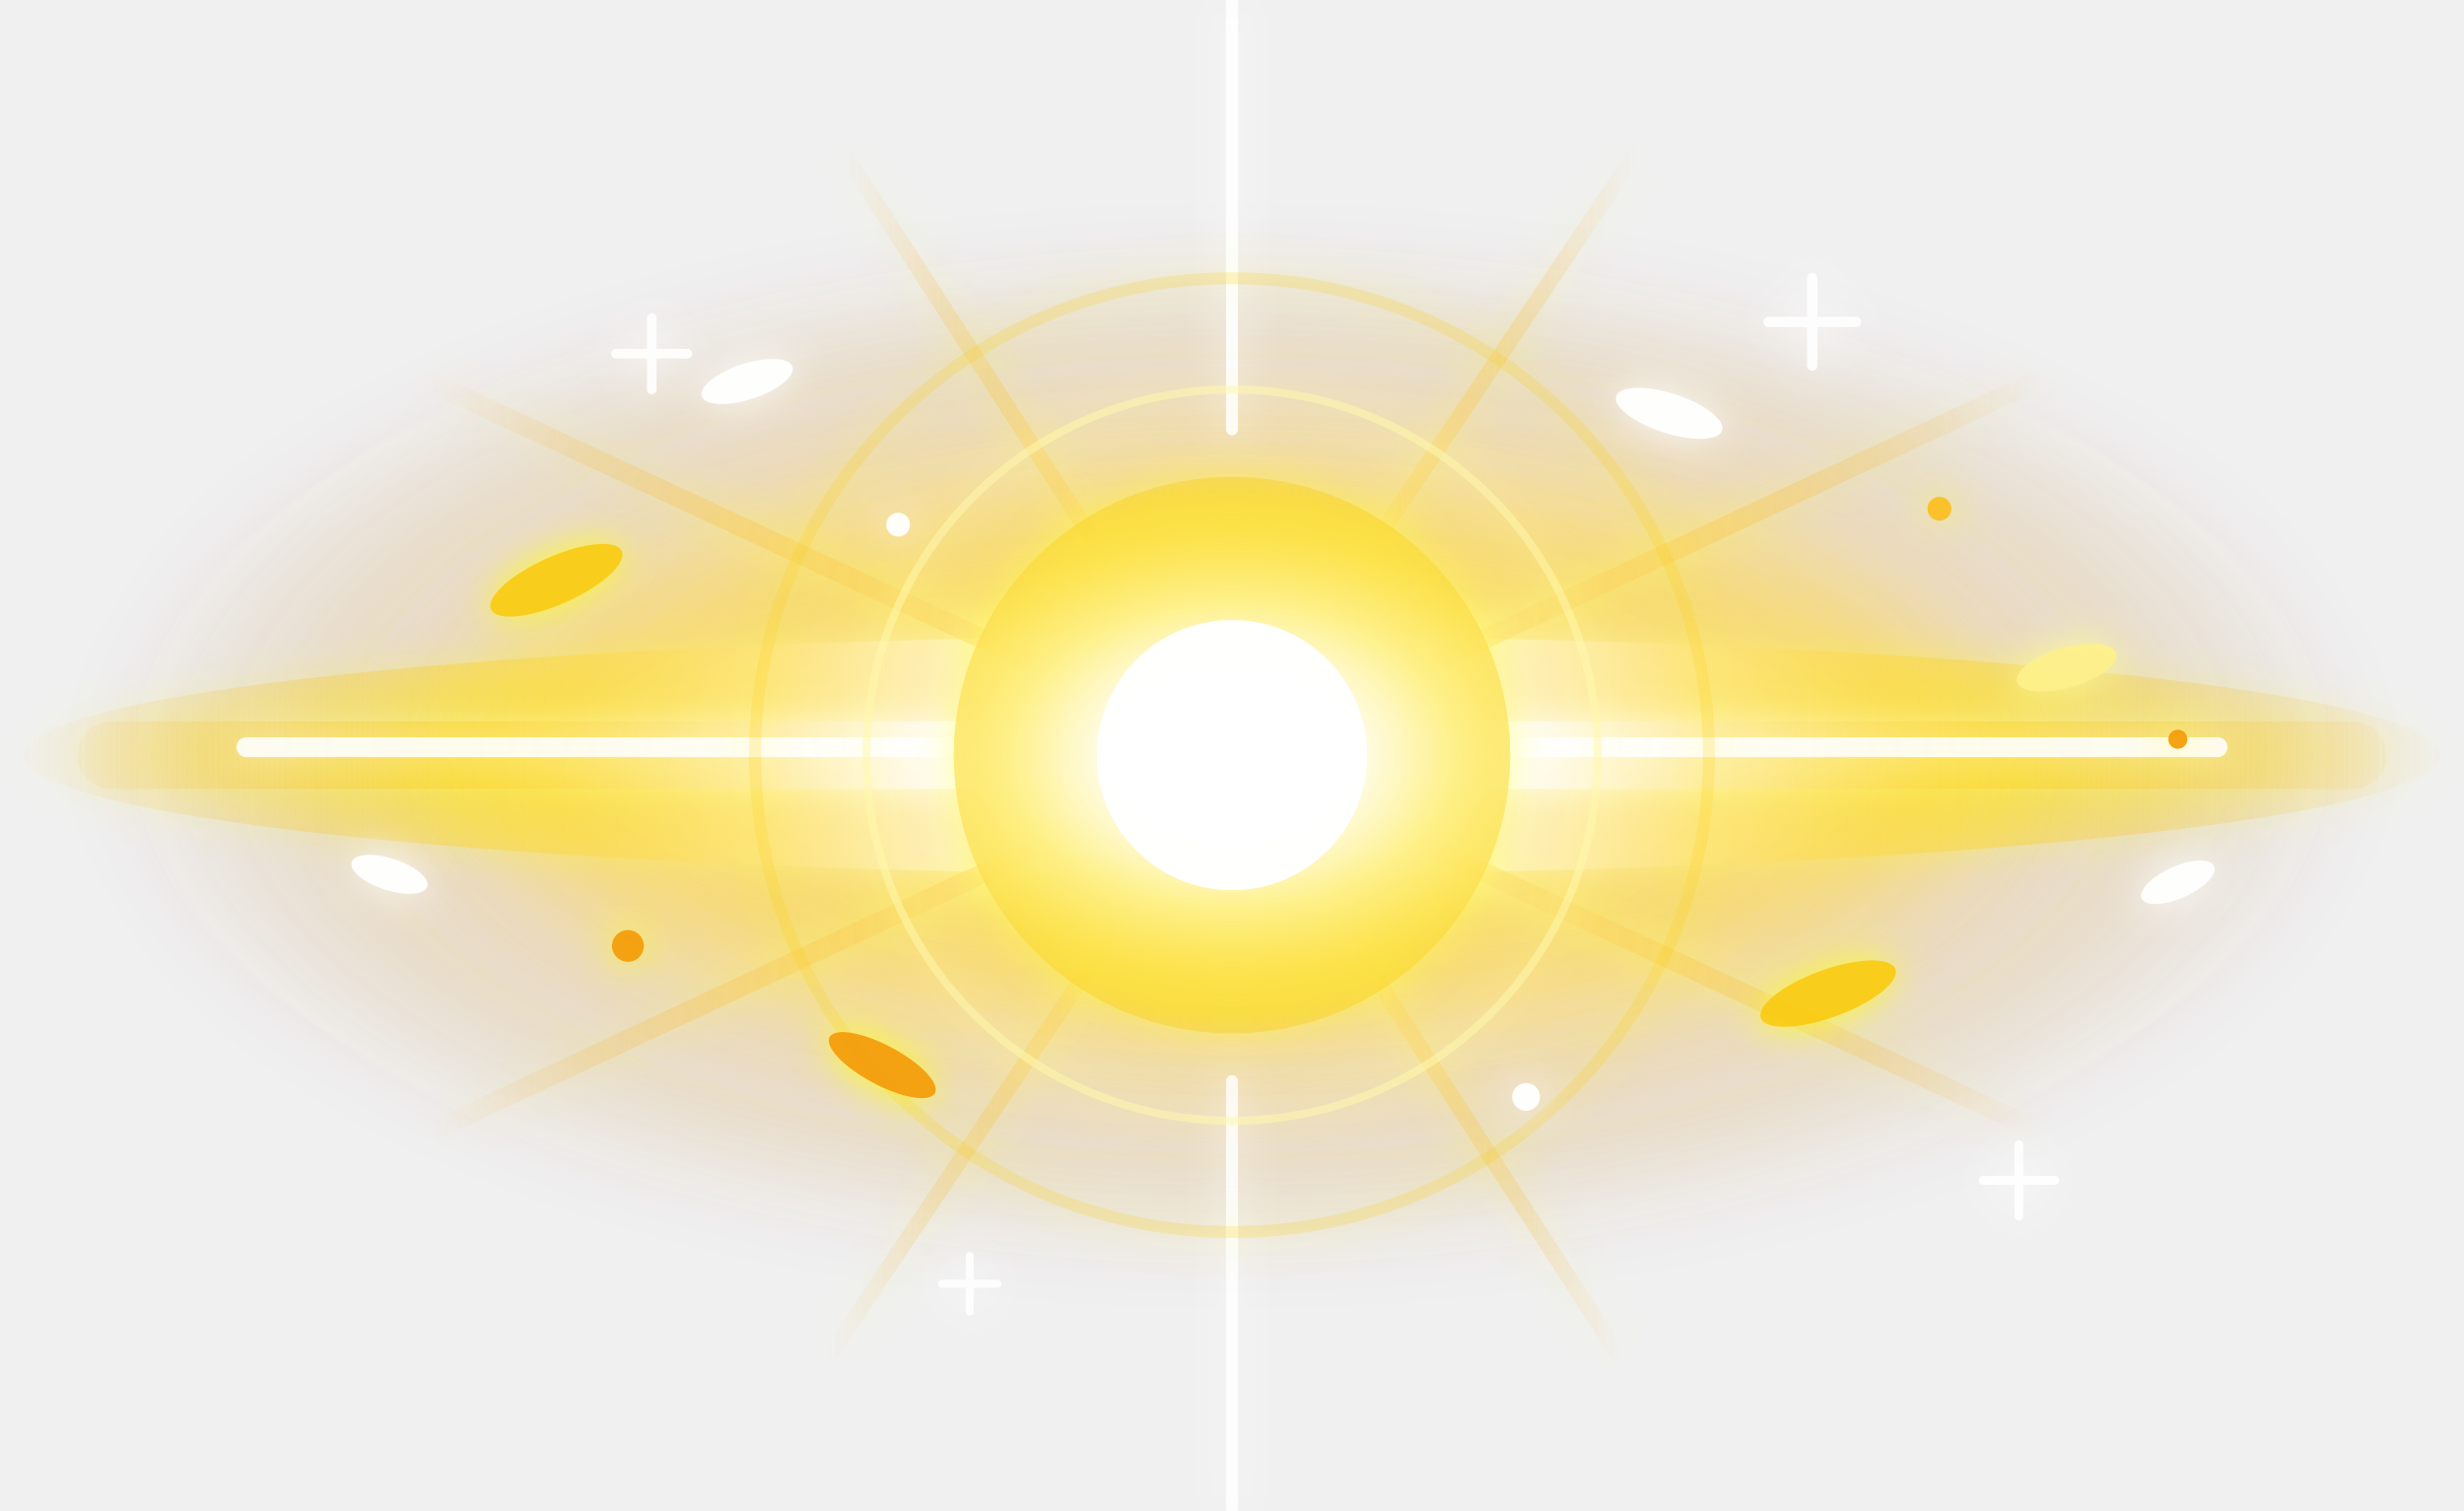
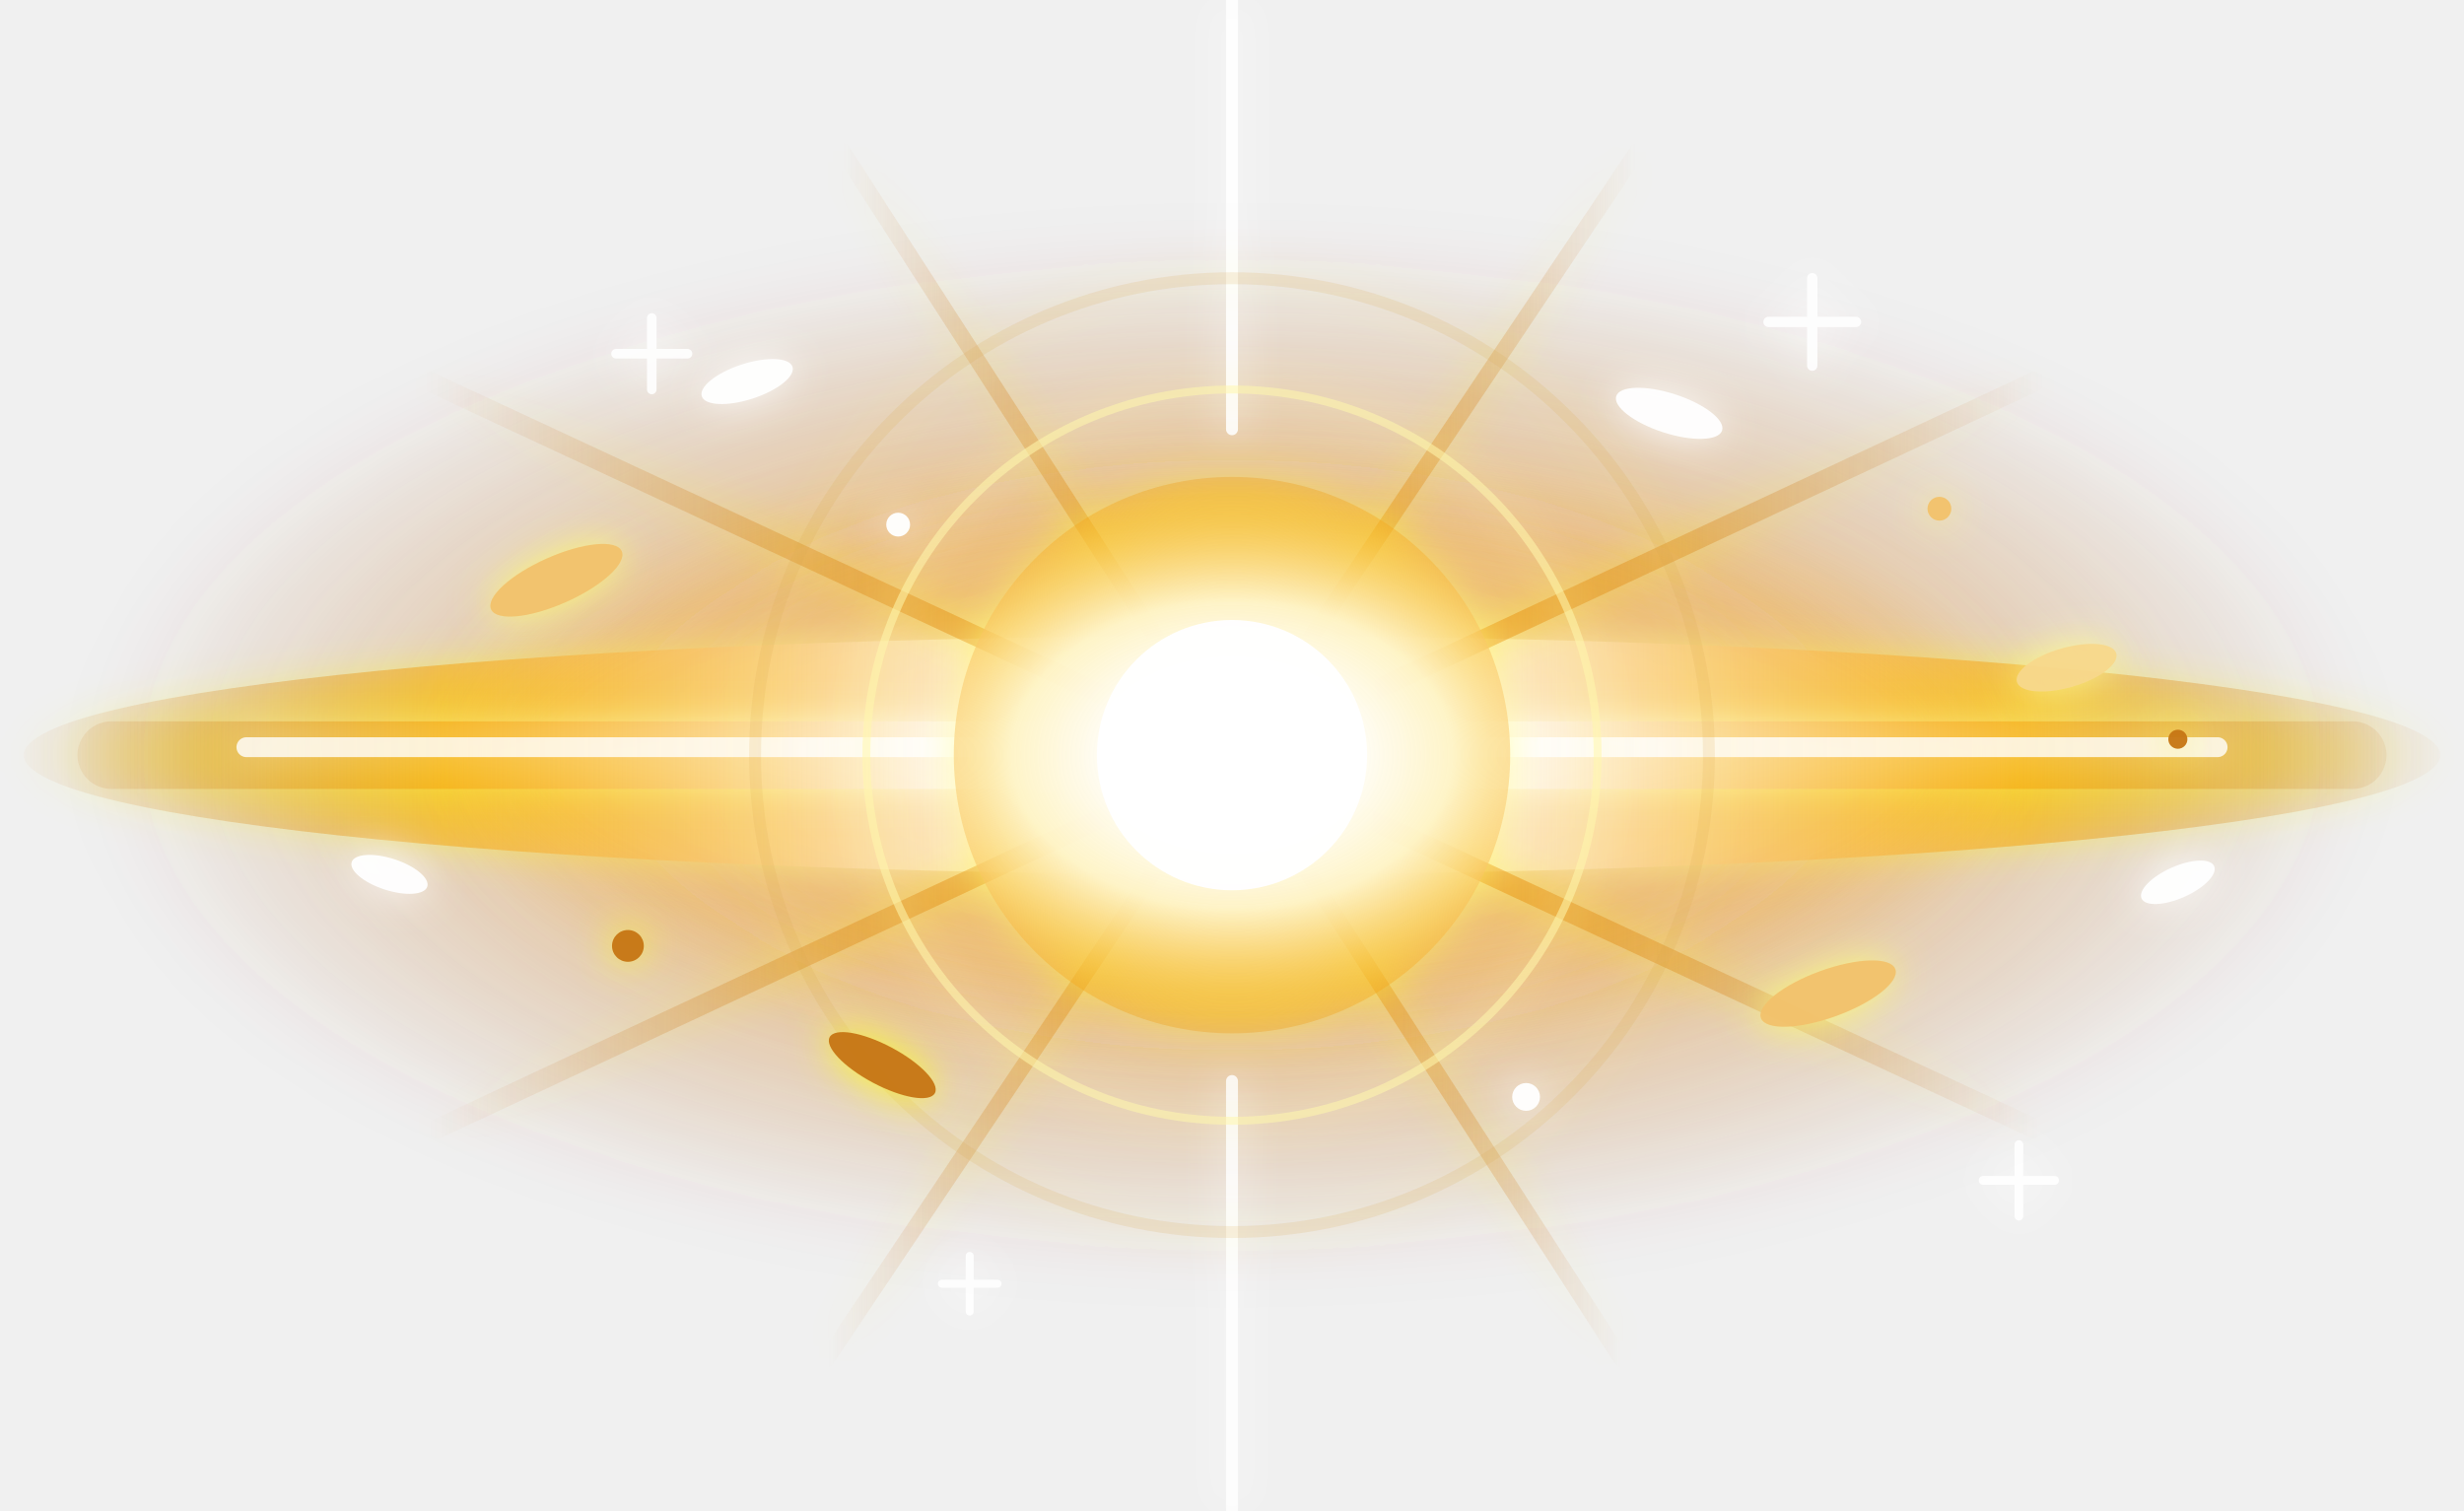
<svg xmlns="http://www.w3.org/2000/svg" viewBox="0 0 620 380" fill="none">
  <defs>
    <radialGradient id="core" cx="0" cy="0" r="1" gradientUnits="userSpaceOnUse" gradientTransform="translate(310 190) rotate(90) scale(92 132)">
      <stop offset="0" stop-color="#fff" />
      <stop offset="0.2" stop-color="#fff" />
-       <stop offset="0.42" stop-color="#fef08a" stop-opacity="0.96" />
-       <stop offset="0.72" stop-color="#facc15" stop-opacity="0.42" />
-       <stop offset="1" stop-color="#f59e0b" stop-opacity="0" />
+       <stop offset="0.42" stop-color="#fef3c7" stop-opacity="0.9" />
+       <stop offset="0.72" stop-color="#f59e0b" stop-opacity="0.34" />
+       <stop offset="1" stop-color="#b45309" stop-opacity="0" />
    </radialGradient>
    <radialGradient id="aura" cx="0" cy="0" r="1" gradientUnits="userSpaceOnUse" gradientTransform="translate(310 190) scale(286 128)">
-       <stop offset="0" stop-color="#fff" stop-opacity="1" />
-       <stop offset="0.28" stop-color="#fef08a" stop-opacity="0.84" />
-       <stop offset="0.58" stop-color="#fbbf24" stop-opacity="0.36" />
+       <stop offset="0" stop-color="#fffaf0" stop-opacity="0.96" />
+       <stop offset="0.28" stop-color="#f3c36b" stop-opacity="0.7" />
+       <stop offset="0.58" stop-color="#d97706" stop-opacity="0.34" />
      <stop offset="1" stop-color="#92400e" stop-opacity="0" />
    </radialGradient>
    <linearGradient id="beam" x1="0" y1="190" x2="620" y2="190" gradientUnits="userSpaceOnUse">
-       <stop offset="0" stop-color="#f59e0b" stop-opacity="0" />
-       <stop offset="0.18" stop-color="#facc15" stop-opacity="0.34" />
-       <stop offset="0.39" stop-color="#fff" stop-opacity="0.96" />
-       <stop offset="0.5" stop-color="#fff" />
-       <stop offset="0.61" stop-color="#fff" stop-opacity="0.96" />
-       <stop offset="0.82" stop-color="#facc15" stop-opacity="0.34" />
-       <stop offset="1" stop-color="#f59e0b" stop-opacity="0" />
+       <stop offset="0" stop-color="#b45309" stop-opacity="0" />
+       <stop offset="0.18" stop-color="#f59e0b" stop-opacity="0.5" />
+       <stop offset="0.39" stop-color="#fffaf0" stop-opacity="0.92" />
+       <stop offset="0.5" stop-color="#fffaf0" />
+       <stop offset="0.61" stop-color="#fffaf0" stop-opacity="0.92" />
+       <stop offset="0.82" stop-color="#f59e0b" stop-opacity="0.5" />
+       <stop offset="1" stop-color="#b45309" stop-opacity="0" />
    </linearGradient>
    <linearGradient id="ray" x1="0" y1="0" x2="1" y2="0">
-       <stop offset="0" stop-color="#f59e0b" stop-opacity="0" />
-       <stop offset="0.45" stop-color="#fef08a" stop-opacity="0.88" />
-       <stop offset="0.52" stop-color="#fff" />
-       <stop offset="0.59" stop-color="#fef08a" stop-opacity="0.88" />
-       <stop offset="1" stop-color="#f59e0b" stop-opacity="0" />
+       <stop offset="0" stop-color="#b45309" stop-opacity="0" />
+       <stop offset="0.45" stop-color="#f59e0b" stop-opacity="0.76" />
+       <stop offset="0.52" stop-color="#fffaf0" />
+       <stop offset="0.59" stop-color="#f59e0b" stop-opacity="0.76" />
+       <stop offset="1" stop-color="#b45309" stop-opacity="0" />
    </linearGradient>
    <filter id="glow" x="-30%" y="-45%" width="160%" height="190%" color-interpolation-filters="sRGB">
      <feGaussianBlur stdDeviation="5" result="blur" />
      <feColorMatrix in="blur" type="matrix" values="1 0 0 0 0.95 0 1 0 0 0.68 0 0 1 0 0.03 0 0 0 0.92 0" result="gold" />
      <feMerge>
        <feMergeNode in="gold" />
        <feMergeNode in="SourceGraphic" />
      </feMerge>
    </filter>
    <filter id="soft" x="-40%" y="-60%" width="180%" height="220%">
      <feGaussianBlur stdDeviation="9" />
    </filter>
  </defs>
  <ellipse cx="310" cy="190" rx="286" ry="126" fill="url(#aura)" filter="url(#soft)" opacity="1" />
  <ellipse cx="310" cy="190" rx="304" ry="30" fill="url(#beam)" filter="url(#glow)" />
-   <ellipse cx="310" cy="190" rx="190" ry="66" fill="#facc15" opacity="0.28" filter="url(#soft)" />
+   <ellipse cx="310" cy="190" rx="190" ry="66" fill="#f59e0b" opacity="0.2" filter="url(#soft)" />
  <g filter="url(#glow)" stroke-linecap="round">
    <path d="M28 190H592" stroke="url(#beam)" stroke-width="17" />
-     <path d="M62 188H558" stroke="#fff" stroke-opacity="0.88" stroke-width="5" />
-     <path d="M310 26V354" stroke="url(#ray)" stroke-width="6" transform="rotate(90 310 190)" opacity="0.9" />
-     <path d="M108 96L512 284" stroke="url(#ray)" stroke-width="5" opacity="0.86" />
-     <path d="M110 284L512 96" stroke="url(#ray)" stroke-width="5" opacity="0.86" />
-     <path d="M212 38L408 342" stroke="url(#ray)" stroke-width="4" opacity="0.76" />
-     <path d="M208 342L412 38" stroke="url(#ray)" stroke-width="4" opacity="0.76" />
+     <path d="M62 188H558" stroke="#fff" stroke-opacity="0.8" stroke-width="5" />
+     <path d="M310 26V354" stroke="url(#ray)" stroke-width="6" transform="rotate(90 310 190)" opacity="0.82" />
+     <path d="M108 96L512 284" stroke="url(#ray)" stroke-width="5" opacity="0.8" />
+     <path d="M110 284L512 96" stroke="url(#ray)" stroke-width="5" opacity="0.8" />
+     <path d="M212 38L408 342" stroke="url(#ray)" stroke-width="4" opacity="0.7" />
+     <path d="M208 342L412 38" stroke="url(#ray)" stroke-width="4" opacity="0.7" />
    <path d="M310 0V108" stroke="#fff" stroke-opacity="0.88" stroke-width="3" />
    <path d="M310 272V380" stroke="#fff" stroke-opacity="0.82" stroke-width="3" />
  </g>
  <g filter="url(#glow)">
    <circle cx="310" cy="190" r="70" fill="url(#core)" />
    <circle cx="310" cy="190" r="34" fill="#fff" opacity="0.98" />
    <circle cx="310" cy="190" r="92" stroke="#fff7ad" stroke-opacity="0.55" stroke-width="2" />
-     <circle cx="310" cy="190" r="120" stroke="#facc15" stroke-opacity="0.22" stroke-width="3" />
+     <circle cx="310" cy="190" r="120" stroke="#d9a24a" stroke-opacity="0.16" stroke-width="3" />
  </g>
  <g filter="url(#glow)" opacity="0.96">
-     <ellipse cx="140" cy="146" rx="18" ry="6" fill="#facc15" transform="rotate(-24 140 146)" />
+     <ellipse cx="140" cy="146" rx="18" ry="6" fill="#f3c36b" transform="rotate(-24 140 146)" />
    <ellipse cx="188" cy="96" rx="12" ry="4.5" fill="#fff" transform="rotate(-18 188 96)" />
-     <ellipse cx="222" cy="268" rx="15" ry="5" fill="#f59e0b" transform="rotate(28 222 268)" />
+     <ellipse cx="222" cy="268" rx="15" ry="5" fill="#c77714" transform="rotate(28 222 268)" />
    <ellipse cx="420" cy="104" rx="14" ry="5" fill="#fff" transform="rotate(18 420 104)" />
-     <ellipse cx="460" cy="250" rx="18" ry="6" fill="#facc15" transform="rotate(-20 460 250)" />
-     <ellipse cx="520" cy="168" rx="13" ry="5" fill="#fef08a" transform="rotate(-16 520 168)" />
+     <ellipse cx="460" cy="250" rx="18" ry="6" fill="#f3c36b" transform="rotate(-20 460 250)" />
+     <ellipse cx="520" cy="168" rx="13" ry="5" fill="#f8d98b" transform="rotate(-16 520 168)" />
    <ellipse cx="98" cy="220" rx="10" ry="4" fill="#fff" transform="rotate(18 98 220)" />
    <ellipse cx="548" cy="222" rx="10" ry="4" fill="#fff" transform="rotate(-24 548 222)" />
-     <circle cx="158" cy="238" r="4" fill="#f59e0b" />
+     <circle cx="158" cy="238" r="4" fill="#c77714" />
    <circle cx="226" cy="132" r="3" fill="#fff" />
    <circle cx="384" cy="276" r="3.5" fill="#fff" />
-     <circle cx="488" cy="128" r="3" fill="#fbbf24" />
-     <circle cx="548" cy="186" r="2.4" fill="#f59e0b" />
+     <circle cx="488" cy="128" r="3" fill="#f3c36b" />
+     <circle cx="548" cy="186" r="2.4" fill="#c77714" />
  </g>
  <g stroke="#fff" stroke-linecap="round" filter="url(#glow)" opacity="0.9">
    <path d="M164 80v18M155 89h18" stroke-width="2.4" />
    <path d="M456 70v22M445 81h22" stroke-width="2.6" />
    <path d="M508 288v18M499 297h18" stroke-width="2.2" />
    <path d="M244 316v14M237 323h14" stroke-width="2" />
  </g>
</svg>
